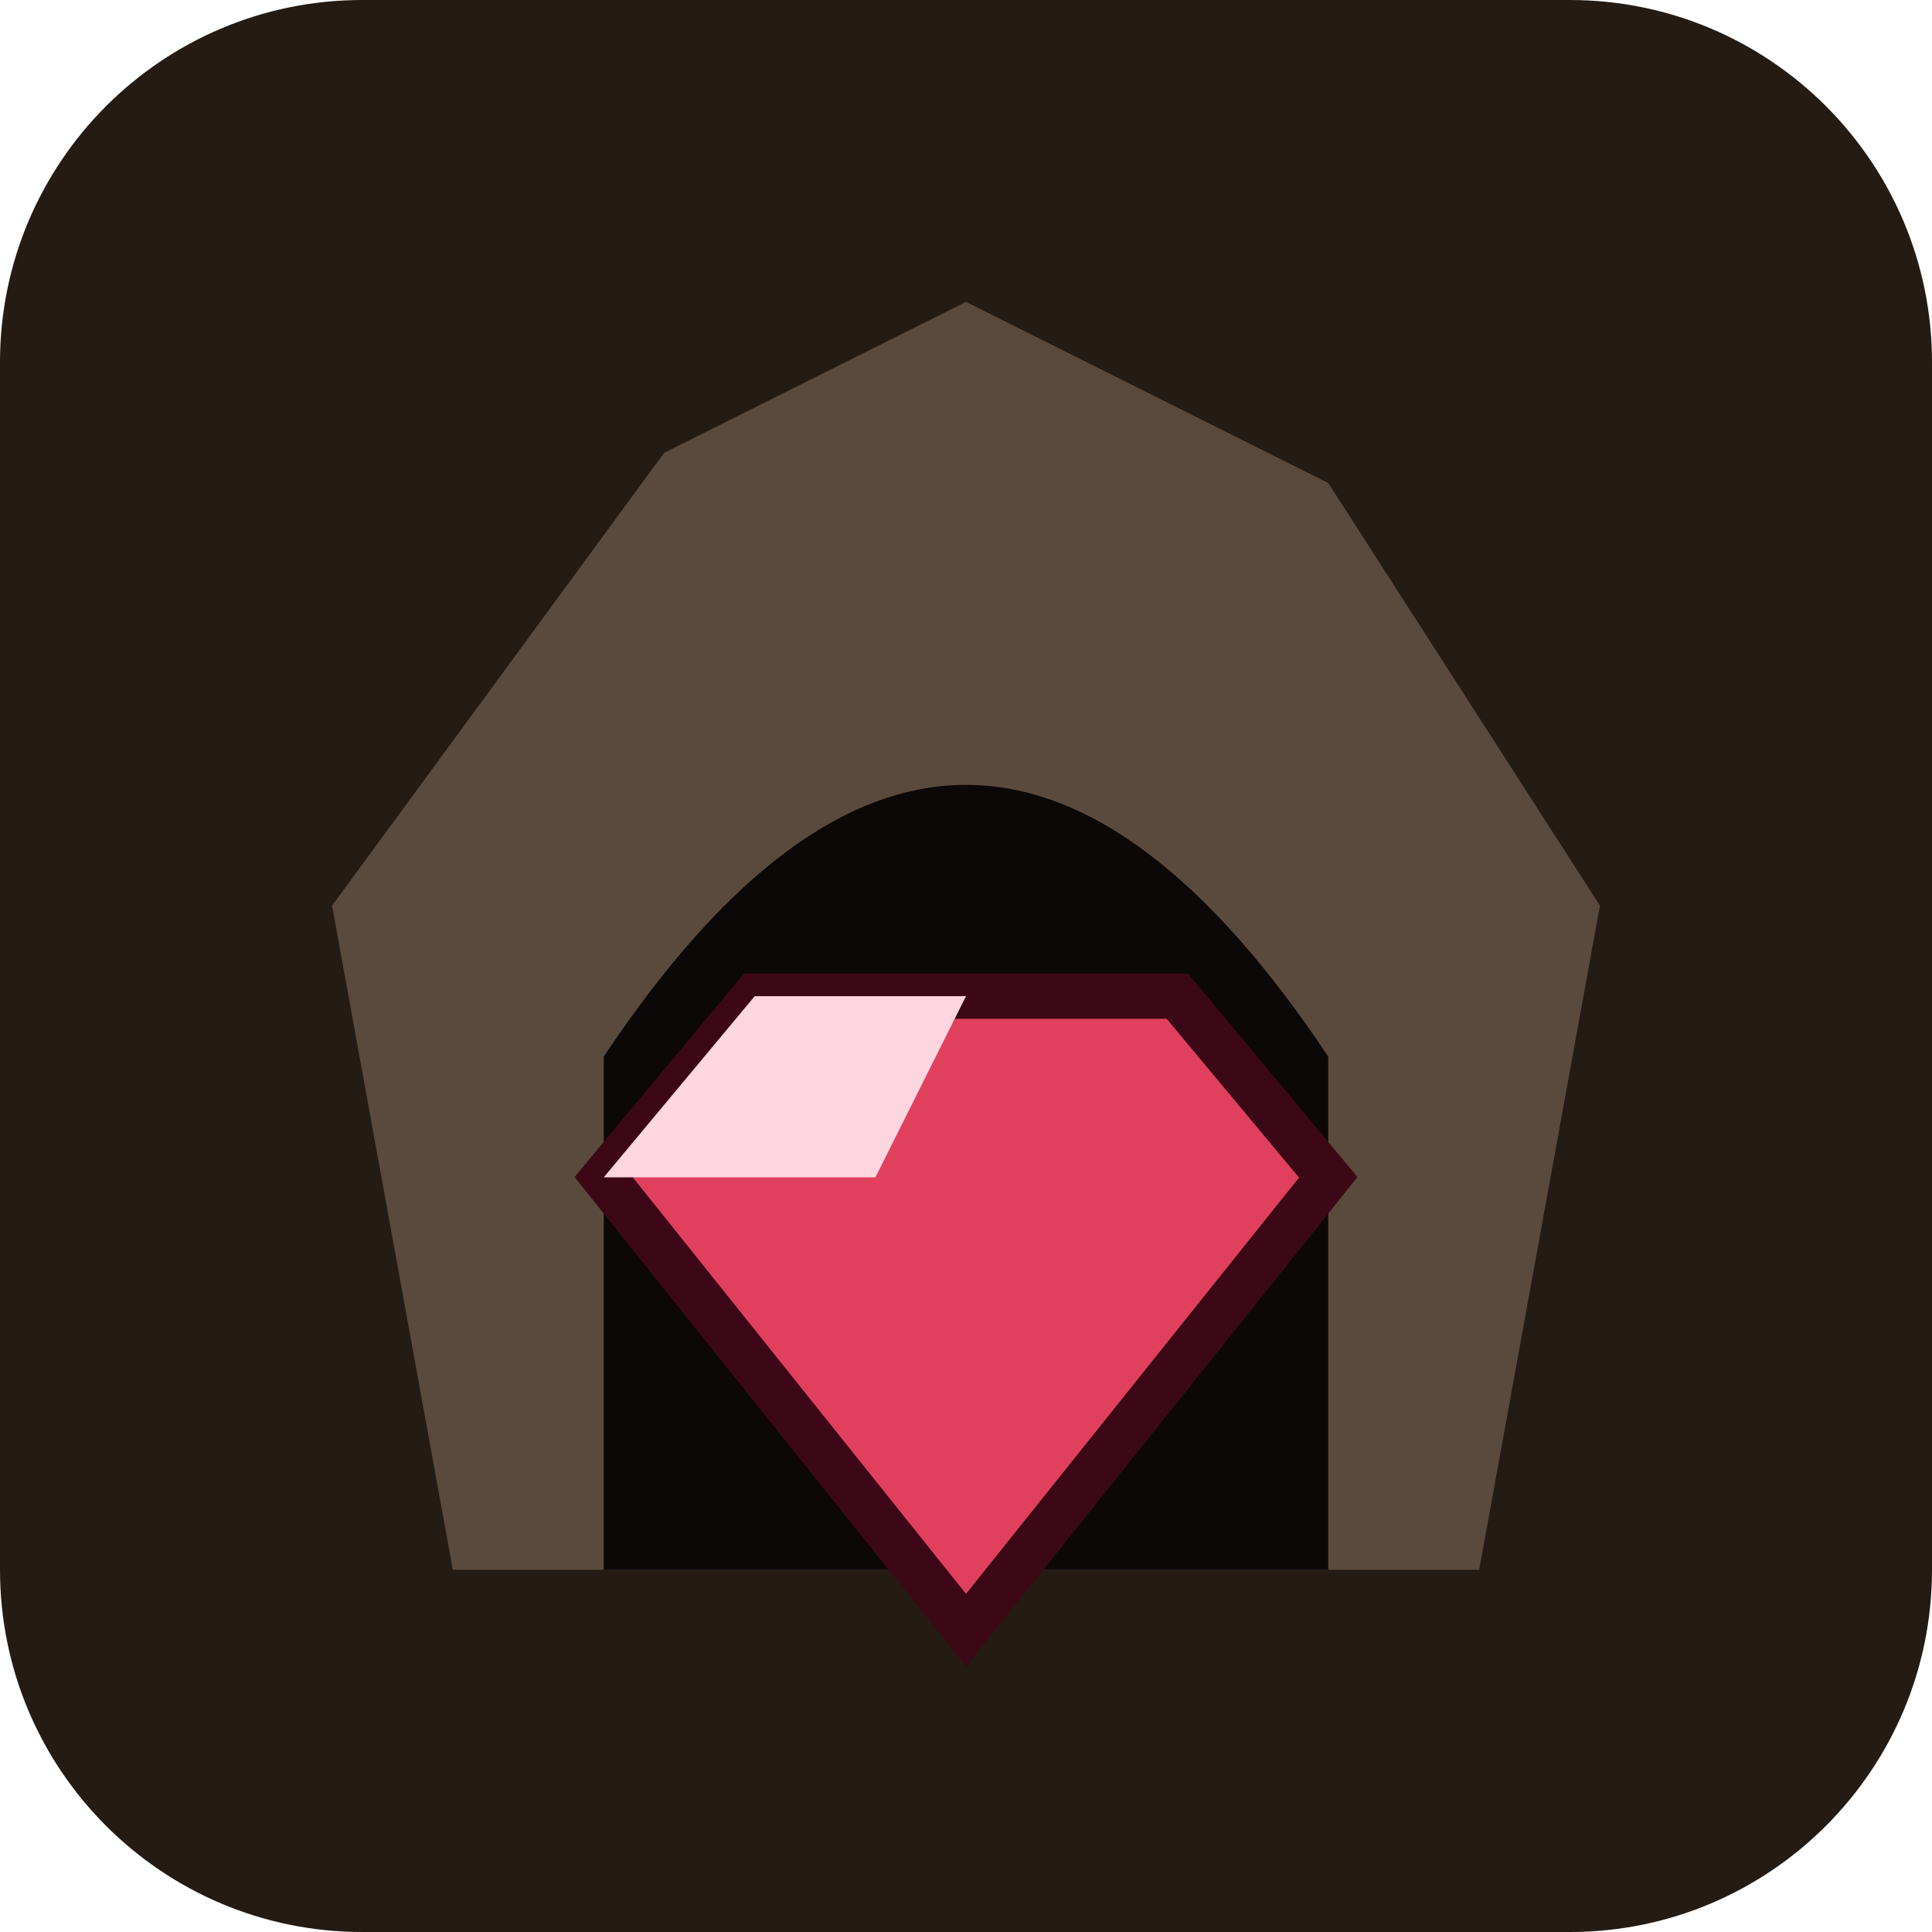
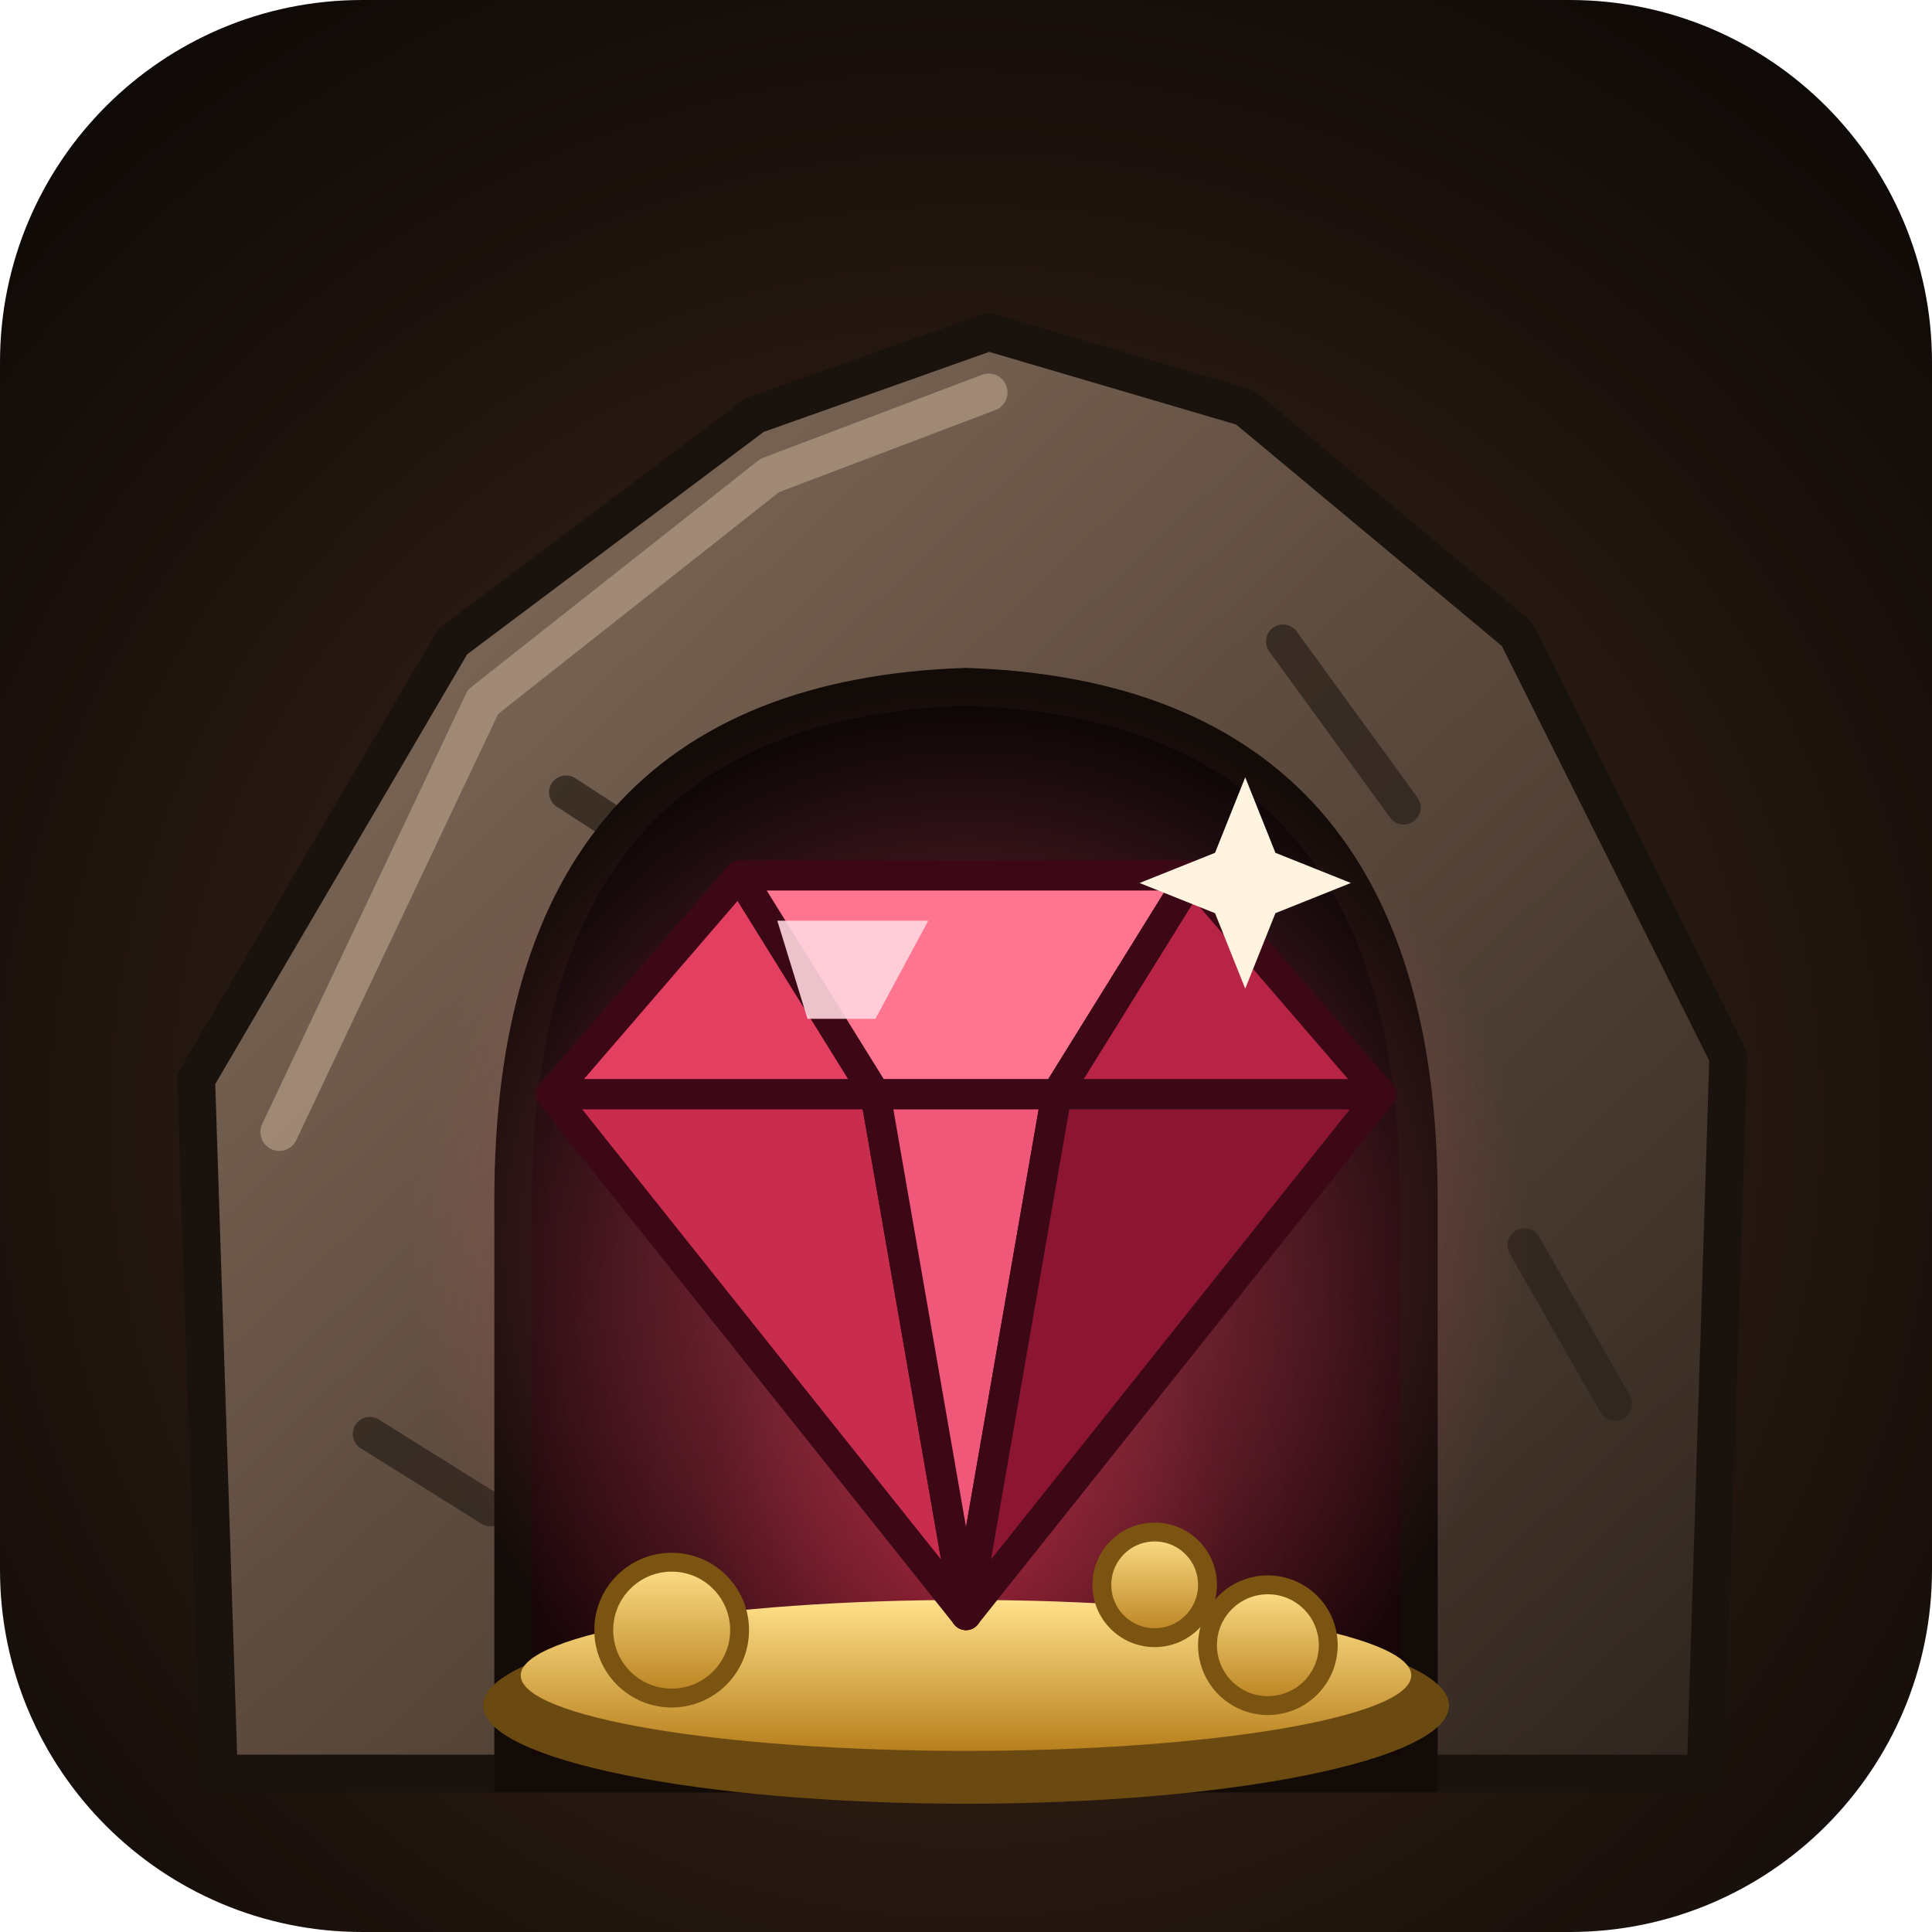
- <svg xmlns="http://www.w3.org/2000/svg" width="128" height="128" viewBox="0 0 128 128">
-   <rect width="128" height="128" rx="24" fill="#231b14" />
-   <path d="M30 104 L22 60 L44 30 L64 20 L88 32 L106 60 L98 104 Z" fill="#5a4a3e" />
-   <path d="M40 104 V70 Q64 34 88 70 V104 Z" fill="#0c0807" />
-   <path d="M50 66 H78 L88 78 L64 108 L40 78 Z" fill="#e0405e" stroke="#3d0816" stroke-width="3" />
-   <path d="M50 66 H64 L58 78 H40 Z" fill="#ffd6df" />
+ <svg xmlns="http://www.w3.org/2000/svg" width="128" height="128" viewBox="0 0 512 512">
+   <defs>
+     <radialGradient id="bg" cx="50%" cy="58%" r="70%">
+       <stop offset="0" stop-color="#4a2a1c" />
+       <stop offset="0.6" stop-color="#22160f" />
+       <stop offset="1" stop-color="#0e0907" />
+     </radialGradient>
+     <linearGradient id="rock" x1="0" y1="0" x2="1" y2="1">
+       <stop offset="0" stop-color="#8a7462" />
+       <stop offset="0.5" stop-color="#5c4a3d" />
+       <stop offset="1" stop-color="#2e241d" />
+     </linearGradient>
+     <radialGradient id="mouth" cx="50%" cy="78%" r="65%">
+       <stop offset="0" stop-color="#7a1426" />
+       <stop offset="0.45" stop-color="#2a070d" />
+       <stop offset="1" stop-color="#080404" />
+     </radialGradient>
+     <radialGradient id="glow" cx="50%" cy="50%" r="50%">
+       <stop offset="0" stop-color="#ff5a78" stop-opacity="0.55" />
+       <stop offset="1" stop-color="#ff5a78" stop-opacity="0" />
+     </radialGradient>
+     <linearGradient id="gold" x1="0" y1="0" x2="0" y2="1">
+       <stop offset="0" stop-color="#ffe08a" />
+       <stop offset="1" stop-color="#b8801e" />
+     </linearGradient>
+   </defs>
+   <rect width="512" height="512" rx="96" fill="url(#bg)" />
+   <path d="M58 470 L52 286 L120 170 L200 110 L262 88 L330 108 L402 168 L458 280 L452 470 Z" fill="url(#rock)" stroke="#1a120d" stroke-width="10" stroke-linejoin="round" />
+   <path d="M74 300 L128 186 L204 126 L262 104" fill="none" stroke="#b39b84" stroke-width="10" stroke-linecap="round" stroke-linejoin="round" opacity="0.7" />
+   <path d="M150 210 L190 236 M340 170 L372 214 M98 380 L130 400 M404 330 L428 372" stroke="#2e241d" stroke-width="9" stroke-linecap="round" opacity="0.8" />
+   <path d="M136 470 V318 Q136 186 256 182 Q376 186 376 318 V470 Z" fill="url(#mouth)" stroke="#120b08" stroke-width="10" />
+   <circle cx="256" cy="330" r="150" fill="url(#glow)" />
+   <ellipse cx="256" cy="452" rx="128" ry="26" fill="#6b4a12" />
+   <ellipse cx="256" cy="444" rx="118" ry="20" fill="url(#gold)" />
+   <circle cx="178" cy="432" r="18" fill="url(#gold)" stroke="#7a5410" stroke-width="5" />
+   <circle cx="336" cy="436" r="16" fill="url(#gold)" stroke="#7a5410" stroke-width="5" />
+   <circle cx="306" cy="420" r="14" fill="url(#gold)" stroke="#7a5410" stroke-width="5" />
+   <g stroke="#3d0816" stroke-width="8" stroke-linejoin="round">
+     <path d="M146 290 L196 232 L232 290 Z" fill="#e33f60" />
+     <path d="M196 232 L316 232 L280 290 L232 290 Z" fill="#ff7590" />
+     <path d="M316 232 L366 290 L280 290 Z" fill="#b82445" />
+     <path d="M146 290 L232 290 L256 428 Z" fill="#c92d4d" />
+     <path d="M232 290 L280 290 L256 428 Z" fill="#f0587a" />
+     <path d="M280 290 L366 290 L256 428 Z" fill="#8c1531" />
+   </g>
+   <path d="M206 244 L246 244 L232 270 L214 270 Z" fill="#ffd6df" opacity="0.9" />
+   <path d="M330 206 L338 226 L358 234 L338 242 L330 262 L322 242 L302 234 L322 226 Z" fill="#fff4e0" />
</svg>
